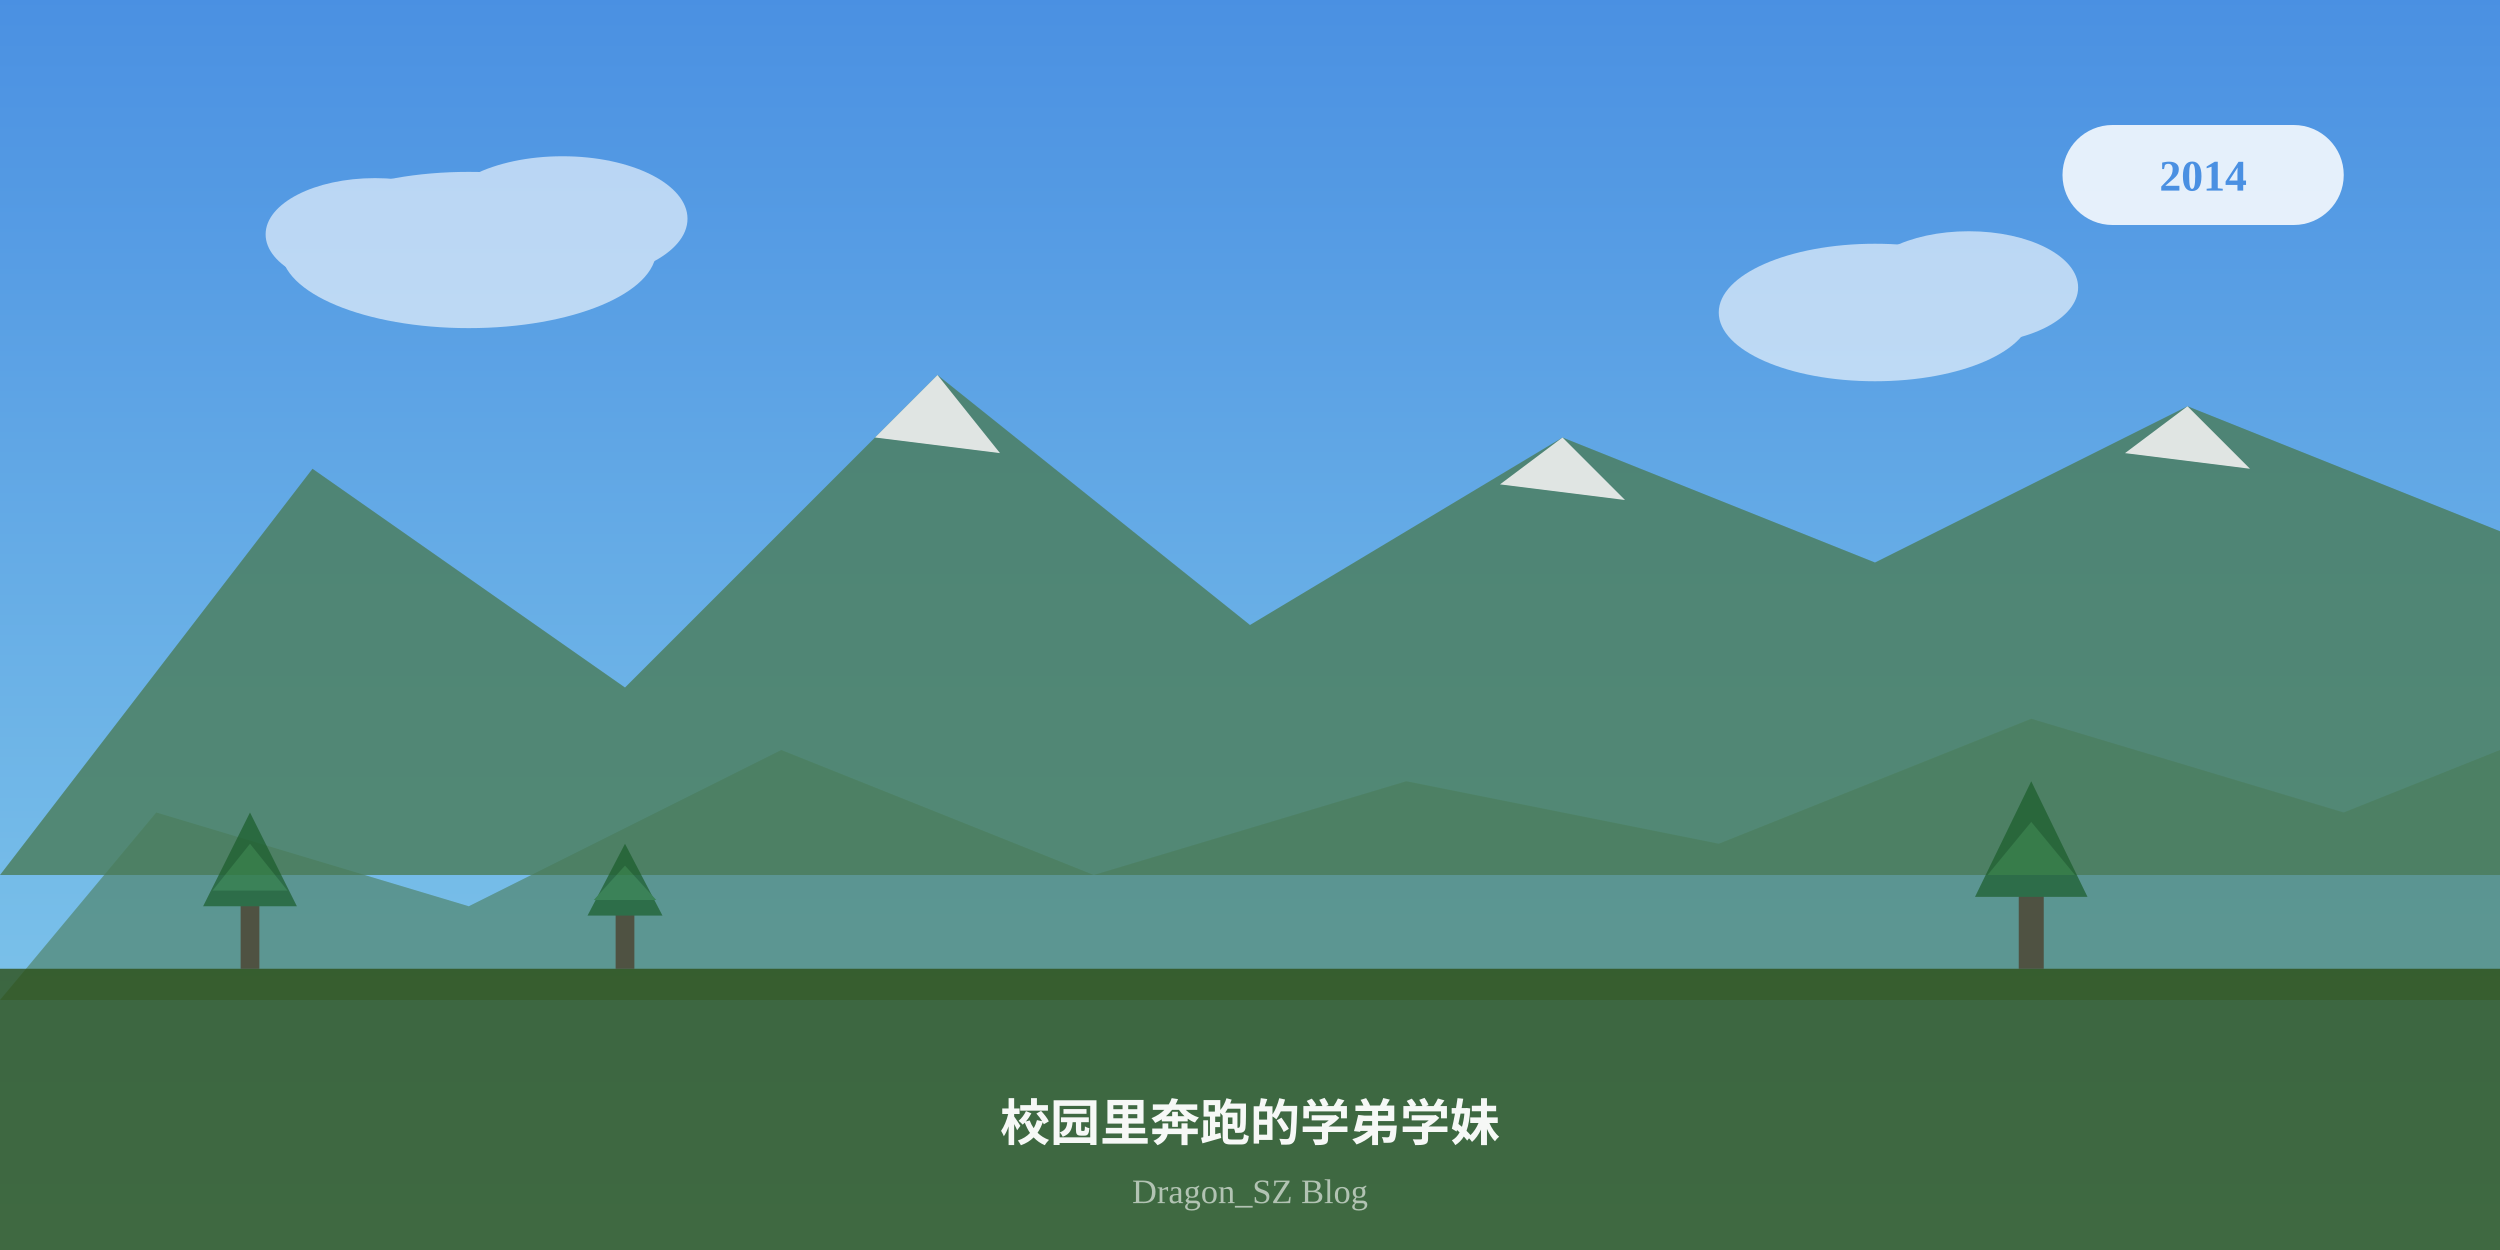
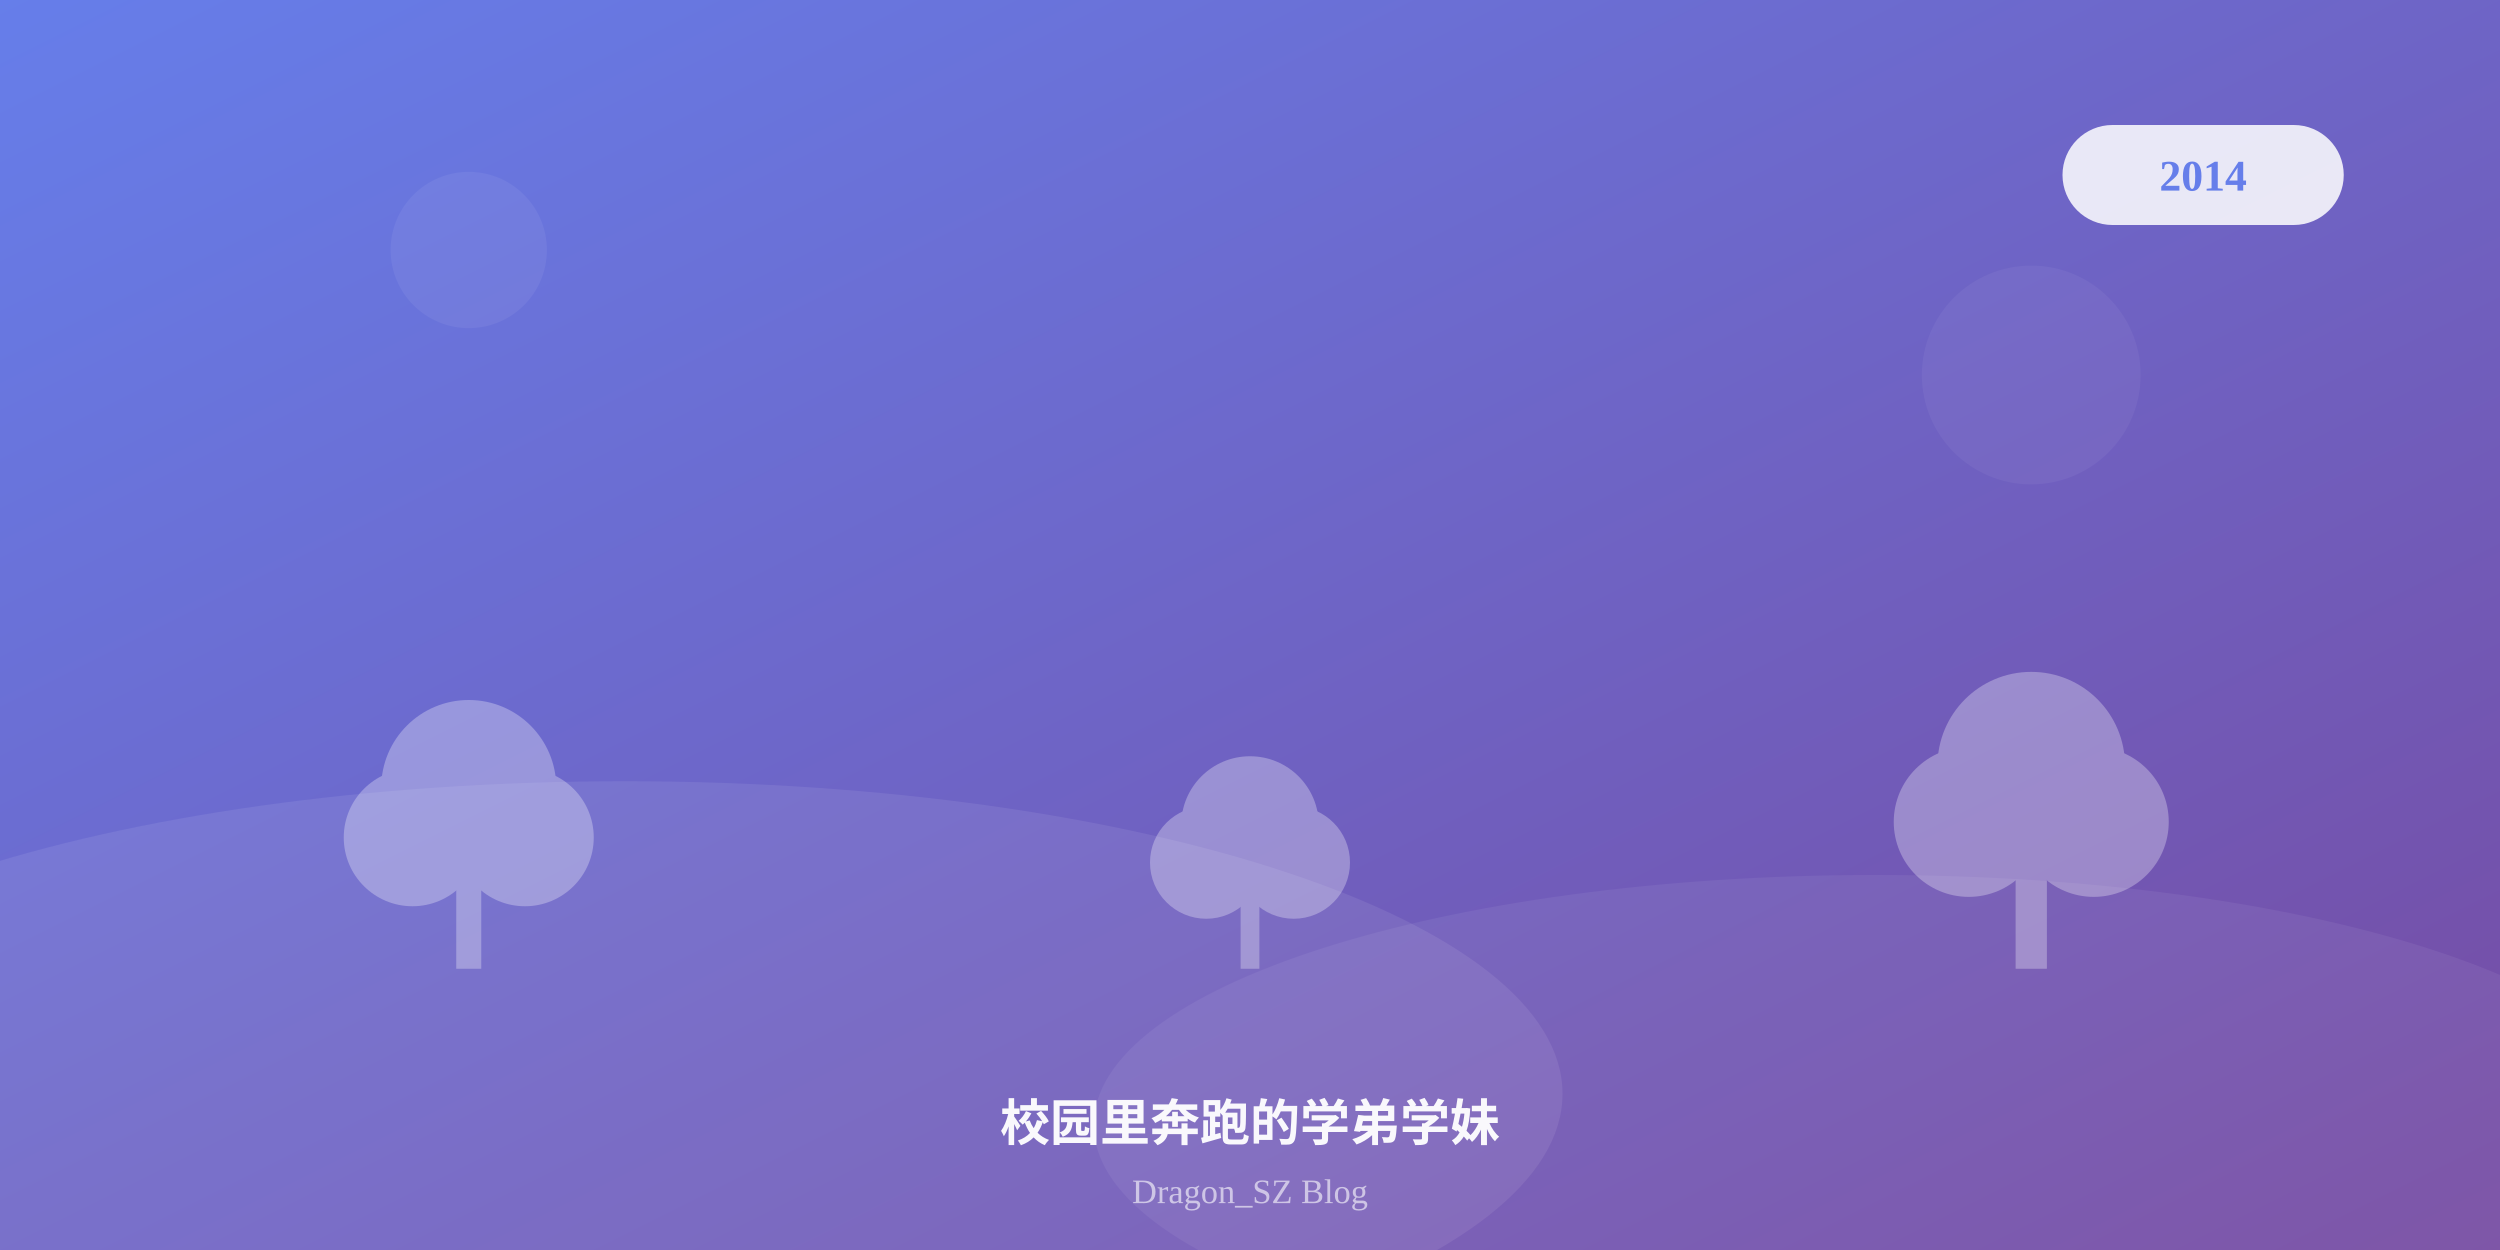
<svg xmlns="http://www.w3.org/2000/svg" viewBox="0 0 800 400" width="100%" height="100%">
  <defs>
-     <linearGradient id="sky" x1="0%" y1="0%" x2="0%" y2="100%">
-       <stop offset="0%" style="stop-color:#4a90e2;stop-opacity:1" />
-       <stop offset="100%" style="stop-color:#87ceeb;stop-opacity:1" />
+     <linearGradient id="bg" x1="0%" y1="0%" x2="100%" y2="100%">
+       <stop offset="0%" style="stop-color:#667eea;stop-opacity:1" />
+       <stop offset="100%" style="stop-color:#764ba2;stop-opacity:1" />
    </linearGradient>
  </defs>
-   <rect width="800" height="400" fill="url(#sky)" />
-   <g opacity="0.6">
-     <ellipse cx="150" cy="80" rx="60" ry="25" fill="white" />
-     <ellipse cx="180" cy="70" rx="40" ry="20" fill="white" />
-     <ellipse cx="120" cy="75" rx="35" ry="18" fill="white" />
-     <ellipse cx="600" cy="100" rx="50" ry="22" fill="white" />
-     <ellipse cx="630" cy="92" rx="35" ry="18" fill="white" />
-   </g>
-   <polygon points="0,280 100,150 200,220 300,120 400,200 500,140 600,180 700,130 800,170 800,280" fill="#4a7c59" opacity="0.8" />
-   <polygon points="280,140 300,120 320,145" fill="#f0f0f0" opacity="0.9" />
-   <polygon points="480,155 500,140 520,160" fill="#f0f0f0" opacity="0.9" />
-   <polygon points="680,145 700,130 720,150" fill="#f0f0f0" opacity="0.9" />
-   <polygon points="0,320 50,260 150,290 250,240 350,280 450,250 550,270 650,230 750,260 800,240 800,320" fill="#4a7c59" opacity="0.6" />
-   <rect x="0" y="310" width="800" height="90" fill="#2d5016" opacity="0.8" />
-   <g opacity="0.7">
-     <g transform="translate(80, 280)">
-       <rect x="-3" y="0" width="6" height="30" fill="#4a3520" />
-       <polygon points="0,-20 -15,10 15,10" fill="#1a5c2a" />
-       <polygon points="0,-10 -12,5 12,5" fill="#2d7a3e" />
+   <rect width="800" height="400" fill="url(#bg)" />
+   <ellipse cx="200" cy="350" rx="300" ry="100" fill="white" opacity="0.08" />
+   <ellipse cx="600" cy="360" rx="250" ry="80" fill="white" opacity="0.06" />
+   <g opacity="0.3">
+     <g transform="translate(150, 260)">
+       <rect x="-4" y="0" width="8" height="50" fill="white" />
+       <circle cx="0" cy="-8" r="28" fill="white" />
+       <circle cx="-18" cy="8" r="22" fill="white" />
+       <circle cx="18" cy="8" r="22" fill="white" />
    </g>
-     <g transform="translate(200, 285)">
-       <rect x="-3" y="0" width="6" height="25" fill="#4a3520" />
-       <polygon points="0,-15 -12,8 12,8" fill="#1a5c2a" />
-       <polygon points="0,-8 -10,3 10,3" fill="#2d7a3e" />
+     <g transform="translate(400, 270)">
+       <rect x="-3" y="0" width="6" height="40" fill="white" />
+       <circle cx="0" cy="-6" r="22" fill="white" />
+       <circle cx="-14" cy="6" r="18" fill="white" />
+       <circle cx="14" cy="6" r="18" fill="white" />
    </g>
-     <g transform="translate(650, 275)">
-       <rect x="-4" y="0" width="8" height="35" fill="#4a3520" />
-       <polygon points="0,-25 -18,12 18,12" fill="#1a5c2a" />
-       <polygon points="0,-12 -14,5 14,5" fill="#2d7a3e" />
+     <g transform="translate(650, 255)">
+       <rect x="-5" y="0" width="10" height="55" fill="white" />
+       <circle cx="0" cy="-10" r="30" fill="white" />
+       <circle cx="-20" cy="8" r="24" fill="white" />
+       <circle cx="20" cy="8" r="24" fill="white" />
    </g>
  </g>
+   <circle cx="150" cy="80" r="25" fill="white" opacity="0.06" />
+   <circle cx="650" cy="120" r="35" fill="white" opacity="0.05" />
  <g transform="translate(660, 40)">
    <rect width="90" height="32" rx="16" fill="white" opacity="0.85" />
-     <text x="45" y="21" text-anchor="middle" font-size="14" font-weight="bold" fill="#4a90e2">2014</text>
+     <text x="45" y="21" text-anchor="middle" font-size="14" font-weight="bold" fill="#667eea">2014</text>
  </g>
  <text x="400" y="365" text-anchor="middle" font-size="16" font-weight="bold" fill="white" opacity="0.95">校园里奔跑的学弟学妹</text>
  <text x="400" y="385" text-anchor="middle" font-size="11" fill="white" opacity="0.6">Dragon_SZ Blog</text>
</svg>
